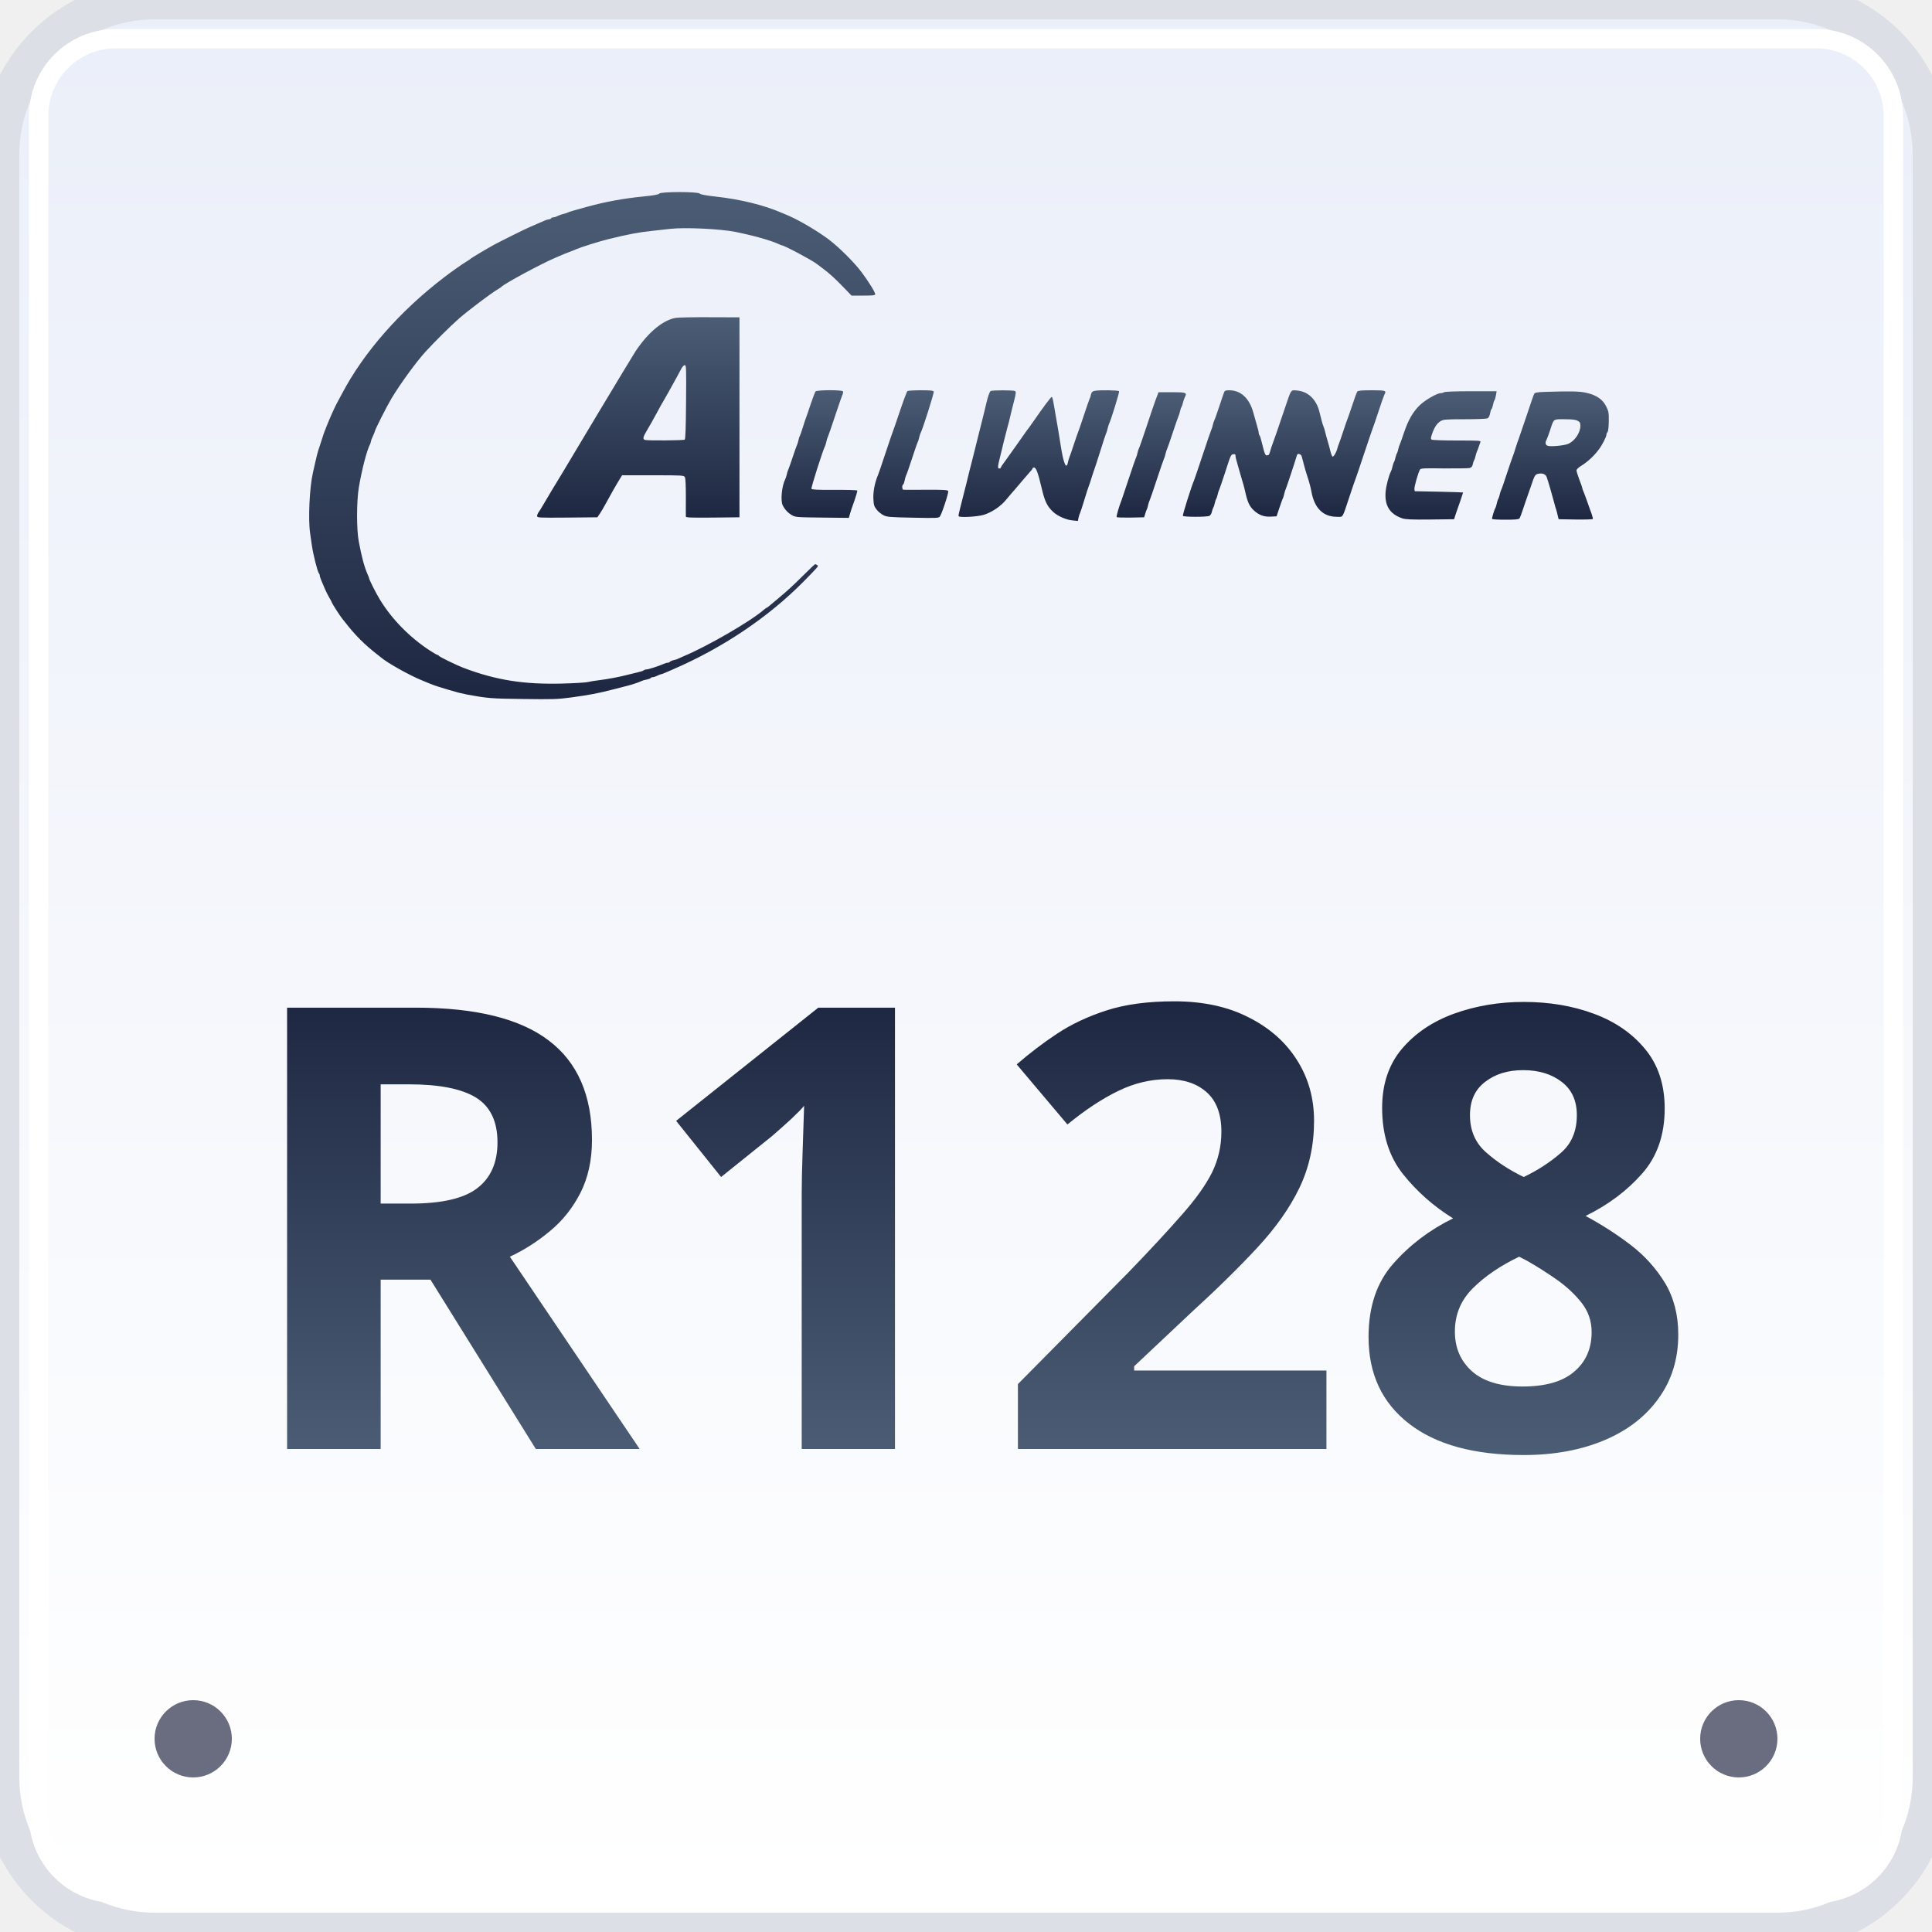
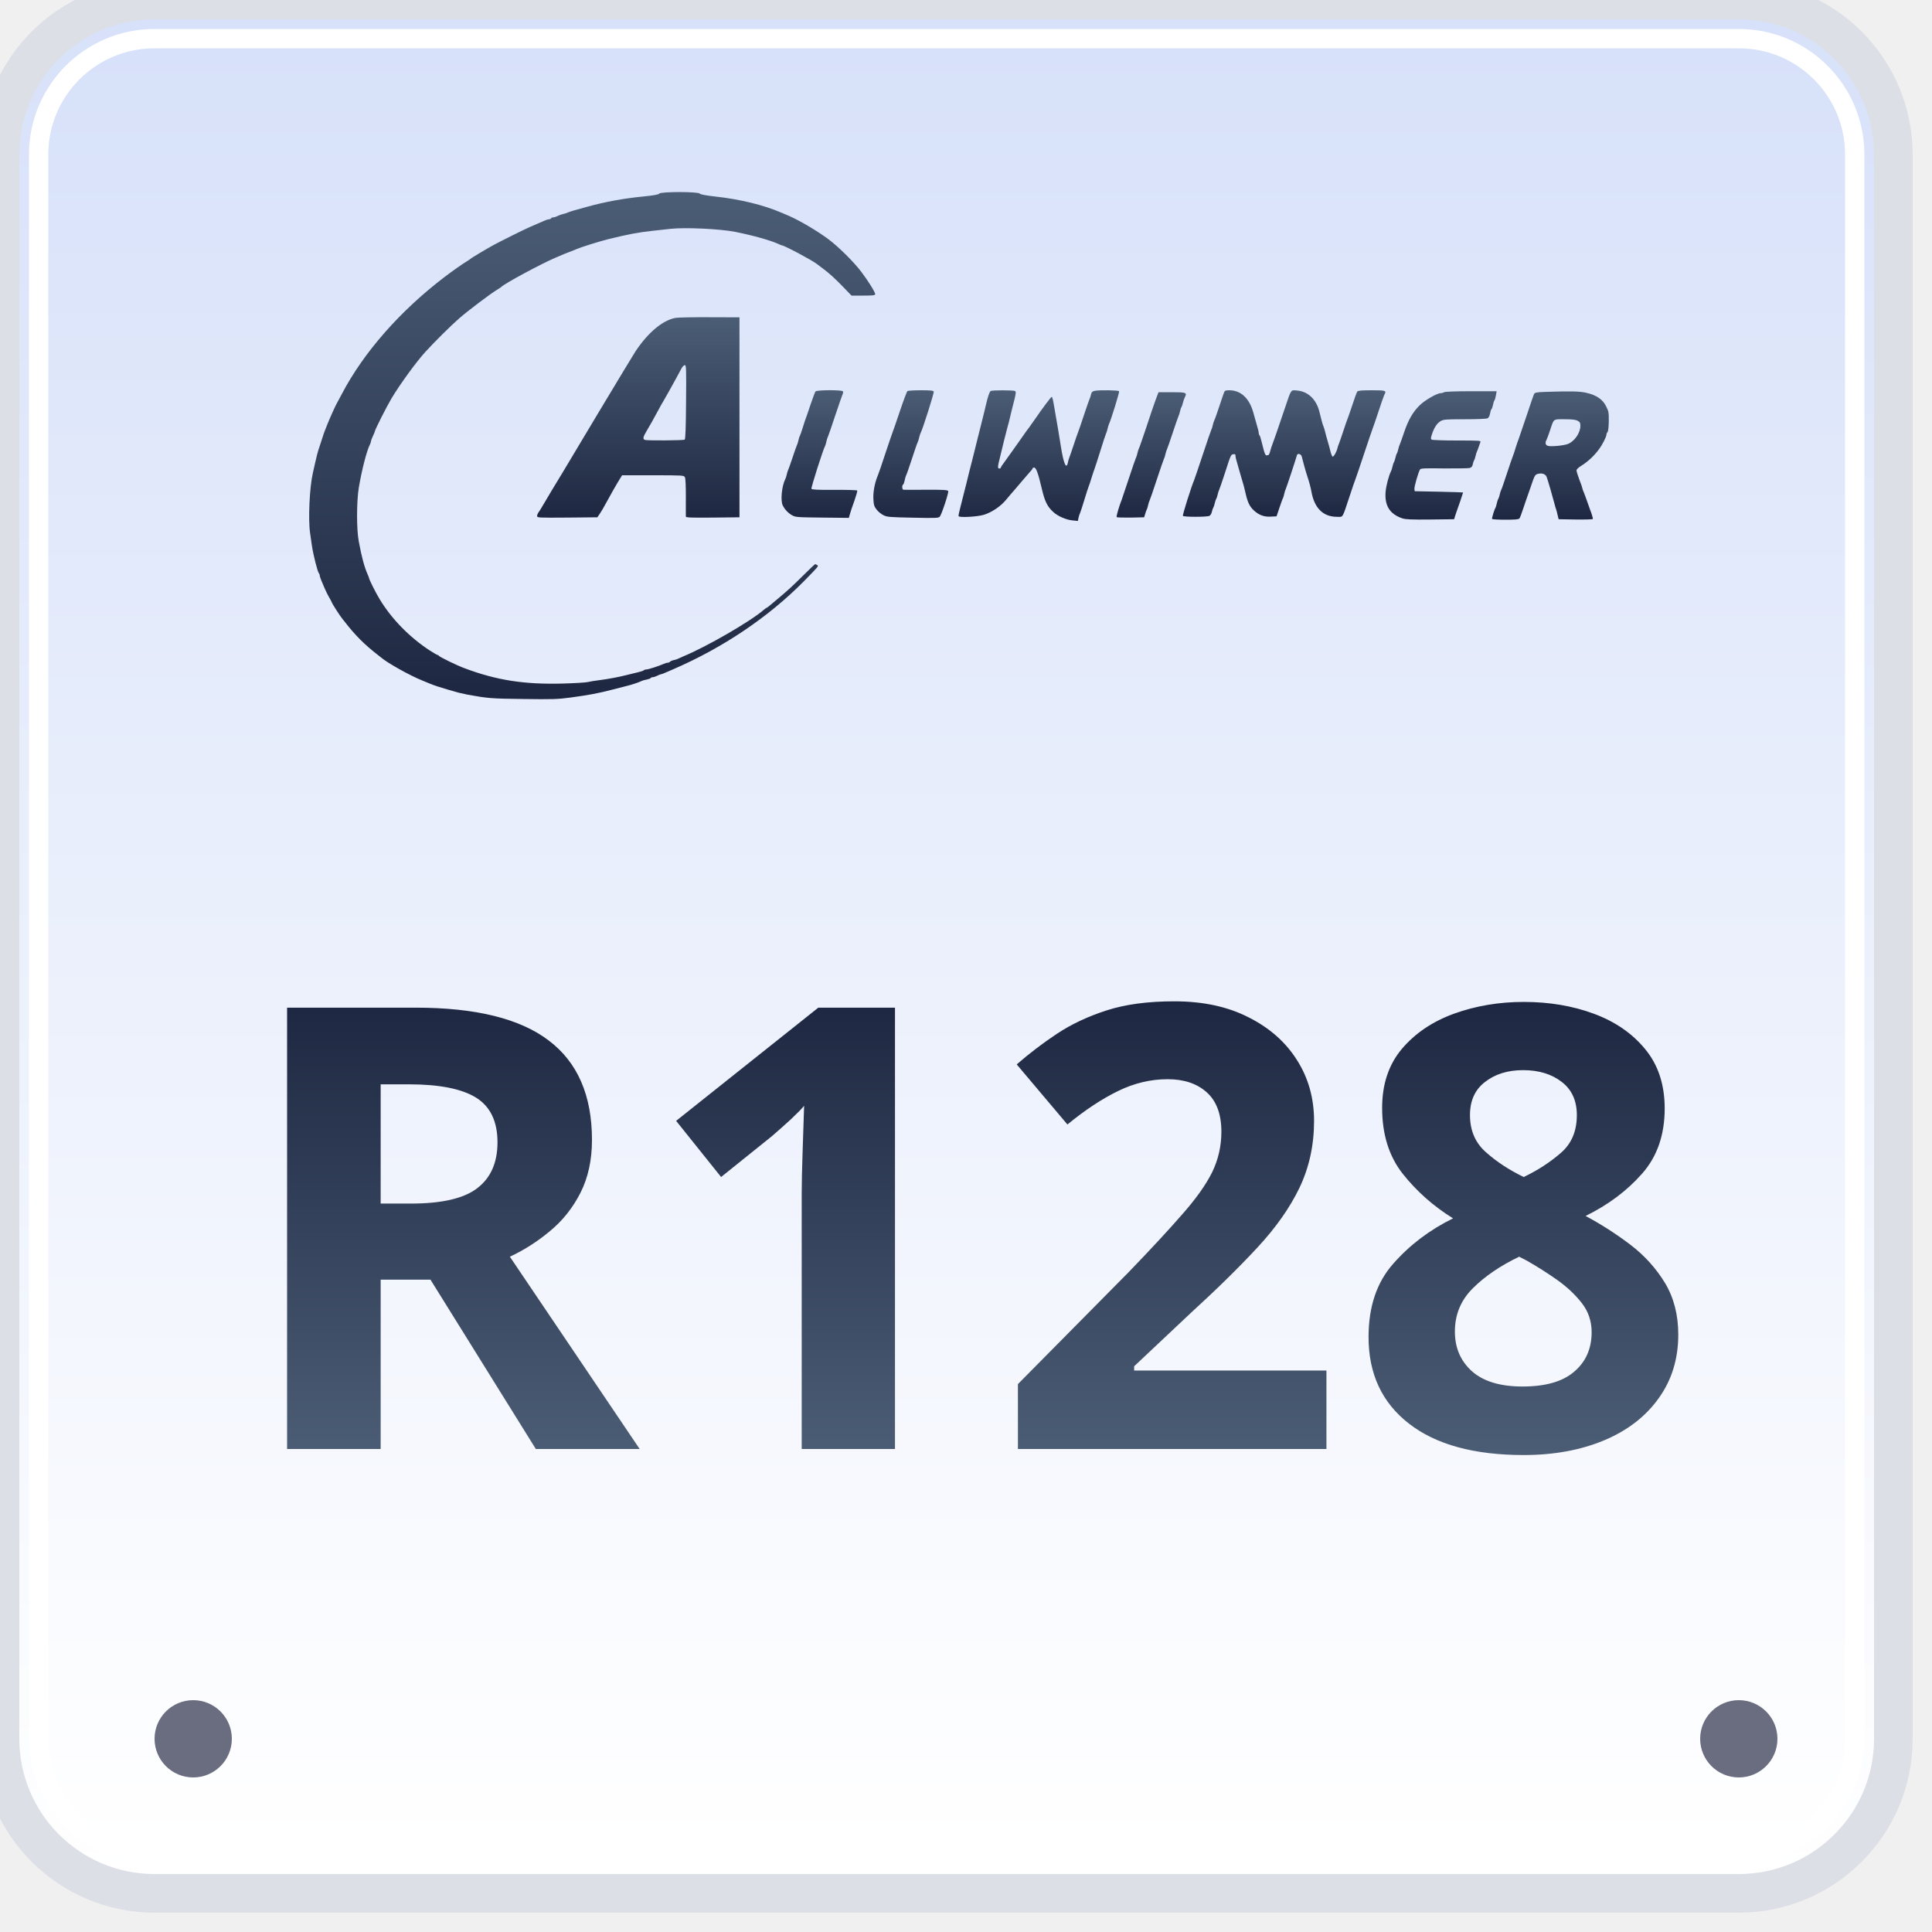
<svg xmlns="http://www.w3.org/2000/svg" width="100" height="100">
  <defs>
    <linearGradient id="soc_bg" x1="0%" y1="0%" x2="0%" y2="100%">
-       <stop offset="0%" style="stop-color:#ebeff9;stop-opacity:1" />
+       <stop offset="0%" style="stop-color:#d7e1f9;stop-opacity:1" />
      <stop offset="100%" style="stop-color:#ffffff;stop-opacity:1" />
    </linearGradient>
    <linearGradient id="soc_name" x1="0%" y1="0%" x2="0%" y2="100%">
      <stop offset="0%" style="stop-color:#1e2741;stop-opacity:1" />
      <stop offset="100%" style="stop-color:#4b5d75;stop-opacity:1" />
    </linearGradient>
  </defs>
-   <rect width="100" height="100" fill="url(#soc_bg)" rx="8" stroke="#dddfe6" stroke-width="2" />
-   <rect x="2" y="2" width="96" height="96" fill="url(#soc_bg)" rx="4" stroke="#ffffff" stroke-width="1" />
+   <rect width="98" height="98" fill="url(#soc_bg)" rx="8" stroke="#dddfe6" stroke-width="2" />
+   <rect x="2" y="2" width="94" height="94" fill="url(#soc_bg)" rx="6" stroke="#ffffff" stroke-width="1" />
  <g transform="translate(16,80) scale(0.005,-0.005)" fill="url(#soc_name)">
    <path d="M3625 13996 c-7 -10 -56 -19 -165 -30 -205 -20 -395 -55 -580 -106 -139 -38 -187 -52 -200 -59 -9 -5 -30 -12 -49 -16 -18 -4 -44 -13 -59 -21 -15 -8 -35 -14 -44 -14 -9 0 -20 -4 -23 -10 -3 -5 -13 -10 -22 -10 -8 0 -29 -6 -46 -14 -28 -13 -66 -29 -152 -66 -42 -17 -313 -152 -371 -184 -79 -43 -238 -138 -244 -146 -3 -3 -23 -17 -45 -30 -36 -21 -159 -108 -225 -159 -457 -348 -836 -779 -1061 -1209 -27 -50 -53 -100 -59 -110 -15 -28 -76 -164 -90 -202 -7 -19 -19 -48 -26 -65 -7 -16 -22 -61 -34 -100 -12 -38 -28 -88 -36 -110 -7 -22 -20 -74 -29 -115 -9 -41 -21 -93 -26 -115 -35 -152 -50 -481 -29 -622 6 -38 14 -97 19 -133 14 -94 58 -269 72 -284 5 -6 9 -16 9 -24 0 -7 8 -32 18 -55 10 -23 27 -62 37 -87 11 -25 29 -61 40 -80 12 -19 25 -44 29 -54 6 -19 90 -149 111 -173 5 -7 15 -18 20 -25 111 -144 209 -242 353 -353 7 -5 18 -15 25 -20 66 -57 298 -187 427 -239 36 -15 74 -31 85 -35 33 -14 105 -38 185 -61 41 -11 91 -25 110 -31 19 -5 60 -14 90 -20 210 -38 243 -41 575 -45 302 -4 357 -3 490 15 199 27 286 44 430 81 66 17 138 36 160 41 46 11 123 37 146 49 9 5 33 12 53 15 20 4 39 11 42 16 3 5 13 9 22 9 9 0 30 7 46 15 15 8 33 15 38 15 5 0 30 9 56 21 26 11 56 24 67 29 519 224 989 541 1355 911 154 157 156 159 140 169 -8 5 -18 10 -21 10 -4 0 -60 -53 -125 -118 -118 -117 -166 -160 -258 -237 -26 -22 -62 -52 -80 -67 -17 -15 -34 -28 -37 -28 -3 0 -19 -11 -35 -25 -136 -118 -589 -380 -829 -479 -22 -10 -47 -21 -55 -25 -9 -5 -30 -12 -48 -15 -17 -4 -34 -12 -37 -17 -4 -5 -13 -9 -22 -9 -8 0 -29 -6 -46 -14 -50 -22 -155 -56 -175 -56 -10 0 -22 -4 -28 -9 -5 -5 -31 -14 -59 -20 -27 -7 -77 -19 -110 -27 -85 -22 -197 -43 -290 -55 -44 -5 -99 -14 -123 -20 -24 -5 -139 -12 -255 -15 -400 -11 -688 34 -1022 160 -80 30 -258 117 -263 128 -2 5 -8 8 -13 8 -4 0 -40 20 -78 45 -211 137 -399 329 -523 536 -41 68 -108 202 -108 216 0 3 -6 19 -14 36 -36 83 -61 177 -92 342 -24 125 -23 413 0 555 31 185 83 388 117 452 5 10 9 23 9 30 1 7 9 31 20 53 11 22 19 44 20 48 0 17 126 265 176 348 88 146 256 377 349 478 87 96 264 272 347 344 90 79 323 255 393 297 22 13 42 27 45 30 24 30 408 237 555 300 28 12 59 25 70 30 11 5 45 19 75 30 30 11 64 25 75 30 50 22 238 81 335 105 203 50 310 70 450 85 52 6 138 15 190 21 150 17 513 0 670 -31 185 -37 367 -88 447 -125 17 -8 34 -15 37 -15 24 0 315 -155 361 -192 6 -5 33 -25 60 -45 70 -52 127 -104 220 -200 l80 -83 123 0 c101 0 122 3 122 15 0 20 -70 133 -143 230 -77 102 -229 253 -335 334 -114 86 -300 196 -412 245 -19 8 -55 23 -80 34 -185 80 -430 140 -690 168 -96 11 -149 21 -156 30 -17 21 -405 21 -419 0z" />
    <path d="M3791 12709 c-133 -26 -282 -151 -411 -344 -18 -27 -192 -315 -387 -640 -194 -324 -357 -597 -362 -605 -32 -50 -216 -358 -225 -375 -6 -11 -19 -31 -28 -44 -10 -13 -18 -32 -18 -42 0 -19 12 -19 312 -17 l312 3 27 40 c15 22 40 65 56 95 39 73 120 216 150 263 l23 37 320 0 c309 0 320 -1 330 -20 7 -12 10 -92 10 -208 0 -103 -1 -193 0 -200 0 -10 59 -12 278 -10 l277 3 0 1035 0 1035 -310 1 c-170 1 -330 -2 -354 -7z m111 -871 c-2 -263 -6 -384 -14 -389 -14 -9 -390 -11 -412 -3 -24 9 -20 30 18 93 36 60 67 116 124 221 19 36 38 70 42 75 4 6 31 53 60 105 29 52 67 120 83 150 17 30 39 72 50 93 10 20 26 37 36 37 15 0 16 -33 13 -382z" />
    <path d="M5242 11948 c-5 -7 -29 -69 -52 -138 -23 -69 -45 -134 -50 -145 -4 -11 -19 -54 -31 -95 -13 -41 -26 -79 -30 -85 -4 -5 -10 -26 -14 -45 -4 -19 -11 -41 -16 -50 -4 -8 -24 -64 -44 -125 -20 -60 -40 -117 -44 -125 -5 -9 -12 -31 -16 -50 -4 -19 -11 -41 -16 -50 -36 -70 -51 -224 -26 -272 22 -43 53 -76 93 -100 38 -22 47 -23 315 -26 l276 -3 11 38 c5 21 26 83 46 137 19 54 33 103 30 108 -3 5 -109 8 -236 7 -170 -1 -233 2 -238 11 -6 10 122 412 142 445 3 6 9 26 13 45 4 19 11 41 16 50 4 8 38 105 74 215 37 110 71 210 77 222 6 11 7 26 4 32 -10 16 -270 15 -284 -1z" />
    <path d="M6194 11952 c-6 -4 -41 -97 -78 -207 -37 -110 -71 -209 -76 -220 -5 -11 -38 -110 -75 -220 -36 -110 -70 -209 -75 -220 -33 -76 -52 -171 -49 -244 3 -67 8 -83 32 -114 15 -21 47 -47 70 -59 39 -20 60 -22 307 -27 233 -5 266 -4 278 10 20 23 94 248 88 265 -5 12 -43 15 -228 14 -123 0 -229 -1 -235 0 -15 0 -18 46 -4 54 5 3 12 22 16 42 3 20 10 44 15 53 6 9 32 86 60 171 28 85 54 162 59 170 5 9 12 31 16 50 4 19 11 41 16 50 21 38 140 413 135 426 -4 11 -31 14 -133 14 -70 0 -133 -4 -139 -8z" />
    <path d="M7055 11952 c-11 -7 -28 -55 -46 -132 -10 -44 -23 -98 -53 -217 -8 -32 -22 -87 -31 -123 -9 -36 -23 -92 -31 -125 -8 -33 -22 -87 -30 -120 -8 -33 -22 -86 -30 -117 -7 -32 -21 -84 -28 -115 -8 -32 -22 -85 -30 -118 -8 -33 -24 -96 -35 -139 -12 -44 -20 -84 -18 -89 5 -17 194 -7 262 14 81 25 172 86 227 152 24 29 47 57 53 63 16 18 56 64 115 134 30 35 67 78 82 95 16 16 28 33 28 38 0 4 7 7 15 7 21 0 42 -58 80 -220 31 -132 56 -182 117 -239 47 -44 134 -82 199 -88 l57 -6 7 34 c4 18 11 40 16 49 4 8 24 69 44 135 20 66 40 129 45 140 5 11 19 52 30 90 12 39 26 79 30 90 5 11 31 94 60 185 28 91 55 172 59 180 5 9 12 31 16 50 4 19 11 41 15 50 20 39 110 331 105 340 -7 11 -204 14 -253 4 -24 -5 -32 -13 -38 -37 -3 -17 -10 -38 -15 -47 -4 -8 -31 -85 -59 -170 -28 -85 -55 -164 -60 -175 -5 -11 -25 -69 -45 -130 -20 -60 -40 -119 -45 -130 -5 -11 -12 -35 -15 -52 -16 -81 -46 -10 -74 172 -5 33 -17 103 -25 155 -9 52 -23 136 -32 185 -24 144 -29 166 -37 166 -8 0 -94 -115 -177 -236 -25 -36 -52 -74 -60 -85 -8 -10 -21 -26 -28 -37 -7 -10 -35 -49 -62 -88 -27 -38 -55 -78 -62 -88 -25 -36 -108 -152 -123 -172 -8 -10 -15 -23 -15 -27 0 -4 -7 -8 -16 -8 -18 0 -17 19 10 125 8 33 26 107 40 165 15 58 31 121 36 140 6 19 15 55 21 80 10 44 22 93 54 219 12 52 13 66 3 73 -16 10 -239 10 -253 0z" />
    <path d="M9471 11937 c-5 -12 -27 -78 -50 -147 -23 -69 -45 -132 -50 -140 -5 -9 -12 -31 -16 -50 -4 -19 -11 -41 -16 -50 -4 -8 -45 -125 -89 -260 -45 -135 -85 -254 -90 -265 -27 -60 -120 -357 -115 -365 8 -13 251 -13 275 0 10 5 22 24 25 42 4 18 11 38 15 43 4 6 11 26 15 45 4 19 11 40 15 45 4 6 11 26 15 45 4 19 11 41 16 50 4 8 31 87 60 175 62 193 61 189 88 193 16 3 21 -2 21 -17 0 -11 6 -40 14 -63 7 -24 23 -79 35 -123 13 -44 26 -91 31 -105 4 -14 16 -59 25 -100 21 -92 43 -136 86 -175 53 -48 106 -67 174 -63 l60 3 30 90 c17 50 33 95 37 100 3 6 9 26 13 45 4 19 11 41 16 50 6 12 97 285 115 348 7 24 43 13 50 -15 7 -32 41 -155 54 -193 22 -66 39 -129 45 -165 30 -174 121 -265 265 -265 67 0 52 -24 130 210 28 85 55 164 60 175 5 11 45 130 90 265 45 135 85 254 90 265 5 11 32 90 60 175 28 85 55 163 60 172 25 45 18 48 -129 48 -103 0 -141 -3 -150 -13 -6 -7 -29 -69 -51 -138 -23 -68 -45 -133 -50 -144 -5 -11 -25 -69 -45 -130 -20 -60 -40 -119 -45 -130 -5 -11 -12 -31 -15 -45 -10 -41 -39 -90 -50 -87 -5 2 -15 26 -22 53 -6 27 -19 74 -28 104 -9 30 -21 73 -26 95 -5 22 -13 49 -18 60 -9 19 -20 61 -42 150 -31 129 -117 212 -229 222 -69 7 -62 17 -124 -168 -70 -209 -127 -372 -136 -394 -5 -11 -14 -39 -20 -62 -6 -24 -15 -44 -20 -44 -6 -1 -15 -2 -22 -3 -6 -1 -17 23 -25 52 -7 28 -19 74 -26 101 -6 27 -15 53 -20 57 -4 4 -7 15 -7 24 0 9 -9 48 -21 86 -11 38 -27 94 -35 124 -41 148 -129 229 -247 230 -40 0 -49 -3 -56 -23z" />
    <path d="M11750 11940 c-8 -5 -25 -10 -36 -10 -39 0 -164 -73 -217 -125 -70 -68 -118 -151 -162 -281 -20 -60 -40 -116 -44 -124 -5 -9 -12 -31 -16 -50 -4 -19 -11 -39 -15 -45 -4 -5 -11 -26 -15 -45 -4 -19 -11 -39 -15 -45 -4 -5 -11 -26 -15 -45 -4 -19 -11 -41 -16 -50 -21 -39 -49 -146 -55 -207 -13 -146 42 -235 173 -279 33 -11 96 -14 289 -12 l247 3 9 30 c5 17 12 37 15 45 13 34 70 200 69 202 -1 1 -113 5 -251 8 l-250 5 -3 23 c-3 22 40 173 58 202 7 12 47 14 247 11 132 -1 251 1 265 4 20 5 29 15 34 38 3 18 10 37 14 42 4 6 11 26 15 45 4 19 11 41 16 50 4 8 12 29 17 45 6 17 13 38 17 48 7 16 -9 17 -241 17 -137 0 -255 4 -263 9 -11 7 -11 16 3 57 23 69 51 111 88 134 30 18 51 20 251 20 124 0 226 4 237 10 11 6 21 26 25 50 4 22 10 42 15 45 4 3 11 22 15 42 4 21 11 43 15 48 5 6 12 30 16 53 l7 42 -264 0 c-153 0 -270 -4 -279 -10z" />
    <path d="M12788 11943 c-80 -3 -99 -7 -107 -21 -5 -9 -41 -114 -80 -232 -40 -118 -76 -224 -80 -235 -5 -11 -19 -51 -31 -90 -11 -38 -25 -79 -30 -90 -5 -11 -32 -90 -60 -175 -28 -85 -54 -162 -59 -170 -5 -9 -12 -31 -16 -50 -4 -19 -11 -39 -15 -45 -4 -5 -11 -26 -15 -45 -4 -19 -10 -39 -13 -45 -14 -22 -40 -110 -36 -117 3 -5 65 -8 138 -8 99 0 136 3 145 13 6 8 22 49 36 93 15 43 29 86 32 94 3 8 25 71 49 140 39 116 44 126 72 134 44 12 81 0 93 -32 11 -27 61 -200 81 -277 5 -22 13 -47 16 -55 3 -8 11 -35 16 -60 l11 -45 178 -3 c97 -1 177 1 177 6 0 10 -17 67 -30 97 -4 11 -18 49 -30 85 -12 36 -29 79 -36 97 -8 17 -14 35 -14 40 0 5 -13 44 -30 86 -16 43 -30 87 -30 97 0 11 19 30 50 49 65 40 133 103 180 167 39 52 80 133 80 156 0 8 5 19 11 25 7 7 12 52 13 111 1 90 -1 103 -28 157 -36 71 -99 114 -201 138 -69 17 -162 19 -437 10z m342 -298 c25 -13 30 -22 30 -53 0 -72 -59 -159 -127 -187 -40 -17 -171 -30 -207 -21 -28 7 -34 32 -16 64 5 9 21 53 36 97 41 124 29 115 150 115 75 0 114 -4 134 -15z" />
    <path d="M8762 11858 c-17 -46 -60 -173 -96 -283 -37 -110 -70 -207 -75 -215 -5 -9 -12 -31 -16 -50 -4 -19 -11 -41 -16 -50 -4 -8 -38 -105 -74 -215 -37 -110 -69 -207 -72 -215 -28 -69 -59 -176 -53 -183 3 -4 69 -6 145 -5 l139 3 11 35 c5 19 13 40 16 45 4 6 10 26 14 45 4 19 11 41 16 50 4 8 38 105 74 215 36 110 70 207 74 215 5 9 12 31 16 50 4 19 11 41 16 50 4 8 31 85 59 170 28 85 55 162 59 170 5 9 12 31 16 50 4 19 11 40 15 45 4 6 11 25 15 43 4 18 13 45 20 59 26 49 15 53 -135 53 l-137 0 -31 -82z" />
  </g>
  <text x="50" y="75" fill="url(#soc_name)" text-anchor="middle">
    <tspan style="font: 600 32px sans-serif">R128</tspan>
  </text>
  <circle cx="10" cy="90" r="2" fill="#6a6c7f" />
  <circle cx="90" cy="90" r="2" fill="#6a6c7f" />
</svg>
